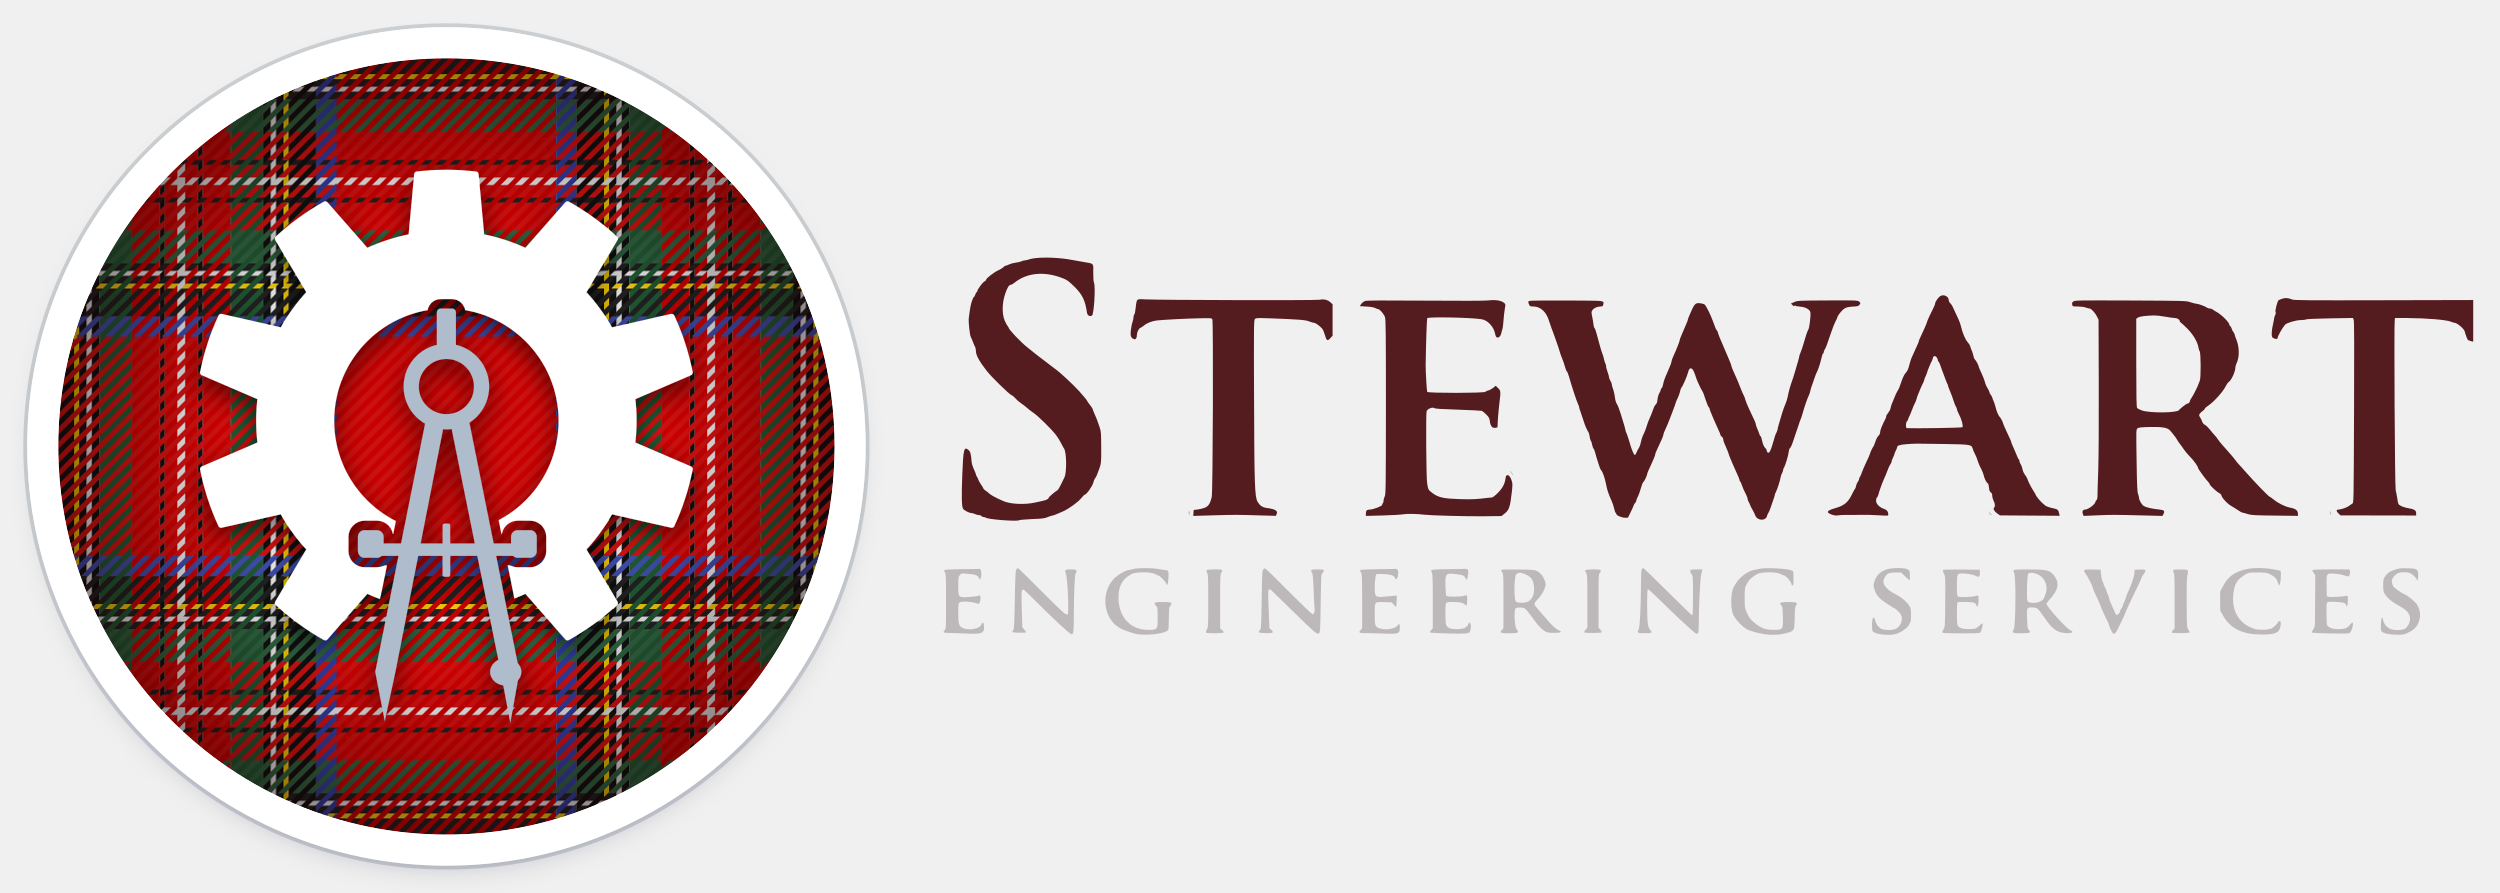
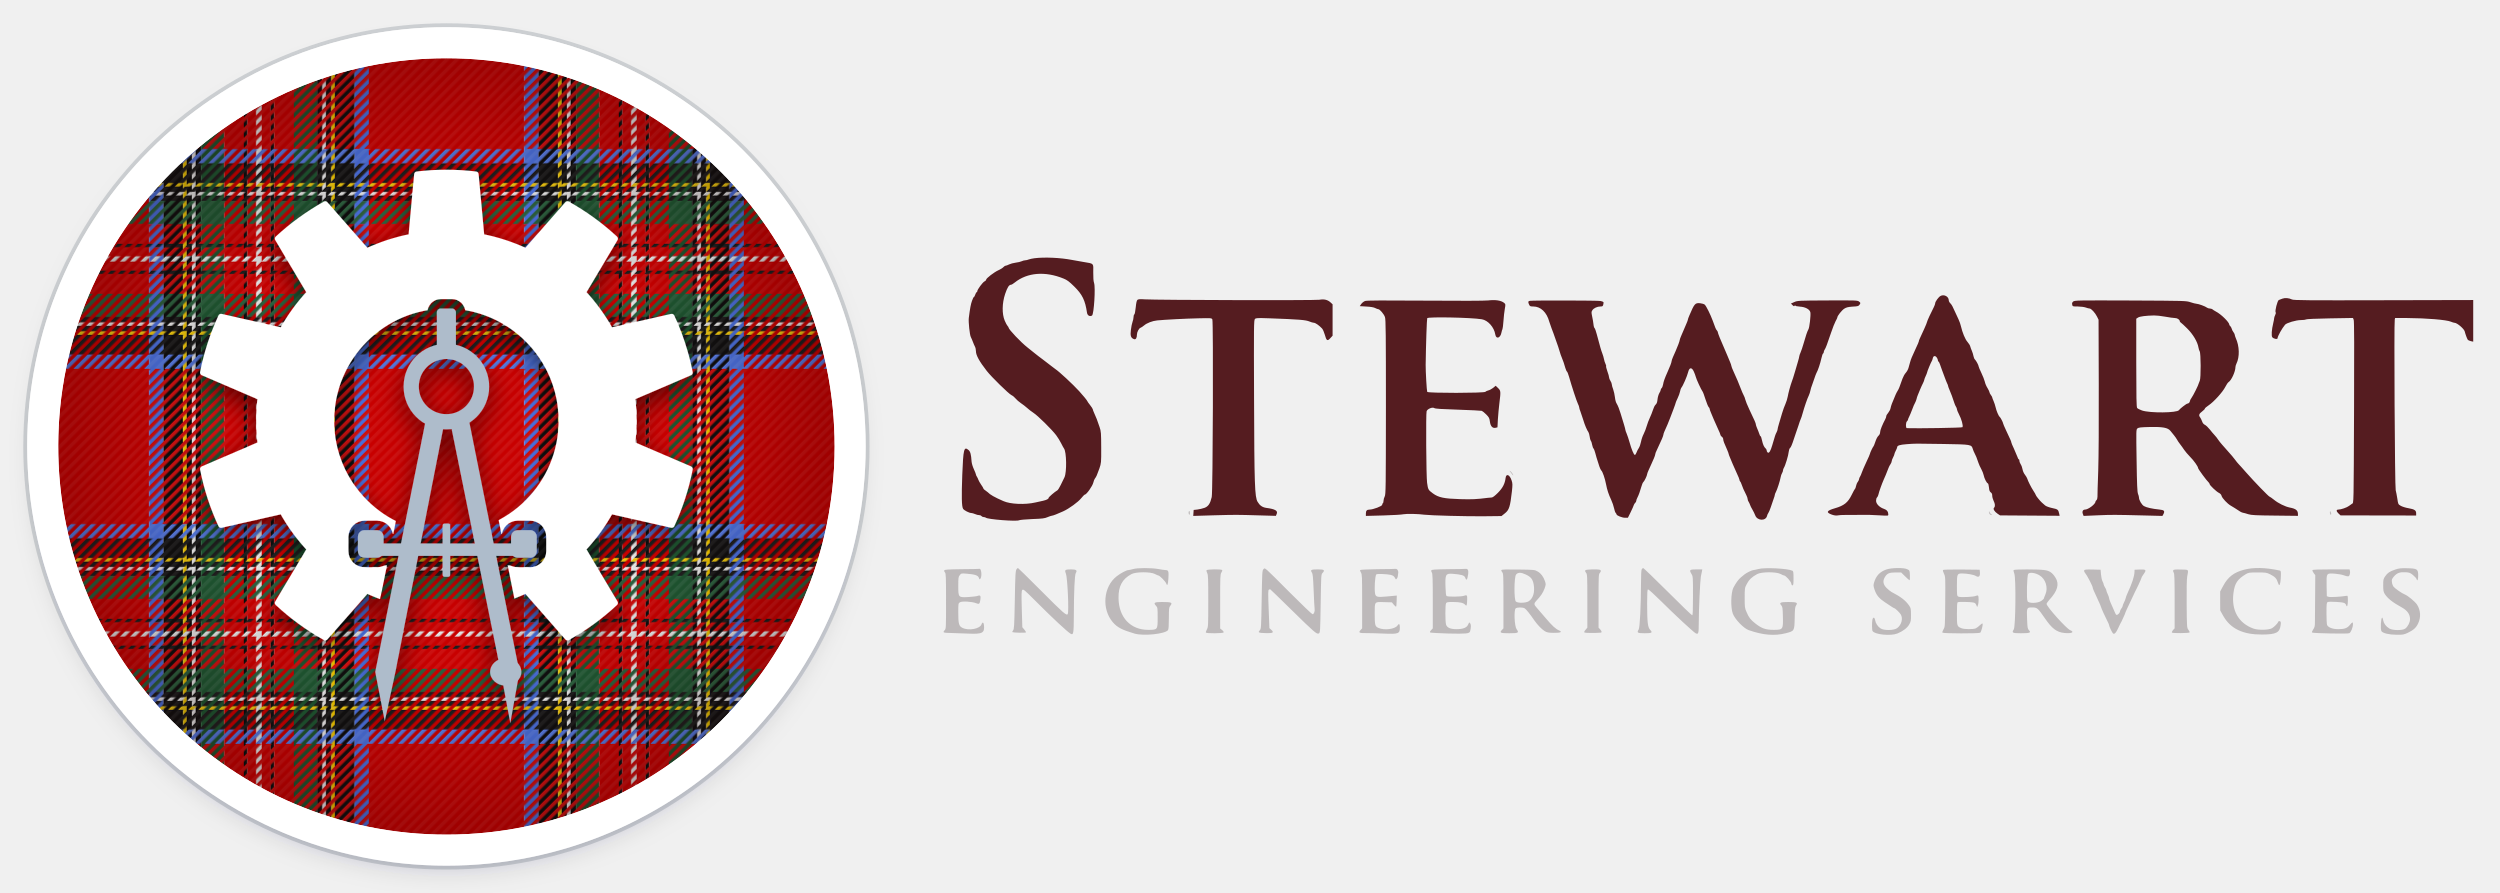
<svg xmlns="http://www.w3.org/2000/svg" viewBox="0 0 1288 460" width="1288" height="460">
  <defs>
-     <pattern id="bd-tt-h" patternUnits="userSpaceOnUse" width="210" height="210" patternTransform="translate(173.4 173.4) scale(1.3)">
+     <pattern id="bd-tt-h" patternUnits="userSpaceOnUse" width="210" height="210" patternTransform="translate(190.0 190.0) scale(0.92)">
      <defs>
        <pattern id="bd-twill" width="4" height="4" patternUnits="userSpaceOnUse" patternTransform="rotate(45)">
          <rect width="2" height="4" fill="#fff" />
        </pattern>
        <mask id="bd-weft">
          <rect width="210" height="210" fill="url(#bd-twill)" />
        </mask>
      </defs>
      <g>
        <rect x="0" width="87" height="210" fill="#C80000" />
-         <rect x="87" width="8" height="210" fill="#2F3C9E" />
+         <rect x="87" width="8" height="210" fill="#4A6FDB" />
        <rect x="95" width="11" height="210" fill="#101010" />
        <rect x="106" width="2" height="210" fill="#E8C000" />
        <rect x="108" width="3" height="210" fill="#101010" />
        <rect x="111" width="2" height="210" fill="#E0E0E0" />
        <rect x="113" width="3" height="210" fill="#101010" />
        <rect x="116" width="13" height="210" fill="#1E5631" />
        <rect x="129" width="11" height="210" fill="#C80000" />
        <rect x="140" width="2" height="210" fill="#101010" />
        <rect x="142" width="5" height="210" fill="#C80000" />
        <rect x="147" width="3" height="210" fill="#E0E0E0" />
        <rect x="150" width="5" height="210" fill="#C80000" />
        <rect x="155" width="2" height="210" fill="#101010" />
        <rect x="157" width="11" height="210" fill="#C80000" />
        <rect x="168" width="13" height="210" fill="#1E5631" />
        <rect x="181" width="3" height="210" fill="#101010" />
        <rect x="184" width="2" height="210" fill="#E0E0E0" />
        <rect x="186" width="3" height="210" fill="#101010" />
        <rect x="189" width="2" height="210" fill="#E8C000" />
        <rect x="191" width="11" height="210" fill="#101010" />
-         <rect x="202" width="8" height="210" fill="#2F3C9E" />
+         <rect x="202" width="8" height="210" fill="#4A6FDB" />
      </g>
      <g mask="url(#bd-weft)" opacity="1">
        <g style="filter:none">
          <rect y="0" height="87" width="210" fill="#C80000" />
-           <rect y="87" height="8" width="210" fill="#2F3C9E" />
+           <rect y="87" height="8" width="210" fill="#4A6FDB" />
          <rect y="95" height="11" width="210" fill="#101010" />
          <rect y="106" height="2" width="210" fill="#E8C000" />
          <rect y="108" height="3" width="210" fill="#101010" />
          <rect y="111" height="2" width="210" fill="#E0E0E0" />
          <rect y="113" height="3" width="210" fill="#101010" />
          <rect y="116" height="13" width="210" fill="#1E5631" />
          <rect y="129" height="11" width="210" fill="#C80000" />
          <rect y="140" height="2" width="210" fill="#101010" />
          <rect y="142" height="5" width="210" fill="#C80000" />
          <rect y="147" height="3" width="210" fill="#E0E0E0" />
          <rect y="150" height="5" width="210" fill="#C80000" />
          <rect y="155" height="2" width="210" fill="#101010" />
          <rect y="157" height="11" width="210" fill="#C80000" />
          <rect y="168" height="13" width="210" fill="#1E5631" />
          <rect y="181" height="3" width="210" fill="#101010" />
          <rect y="184" height="2" width="210" fill="#E0E0E0" />
          <rect y="186" height="3" width="210" fill="#101010" />
          <rect y="189" height="2" width="210" fill="#E8C000" />
          <rect y="191" height="11" width="210" fill="#101010" />
-           <rect y="202" height="8" width="210" fill="#2F3C9E" />
+           <rect y="202" height="8" width="210" fill="#4A6FDB" />
        </g>
      </g>
      <rect width="210" height="210" fill="url(#bd-twill)" opacity=".07" />
    </pattern>
    <radialGradient id="bd-vig-h">
      <stop offset="58%" stop-color="#140000" stop-opacity="0" />
-       <stop offset="100%" stop-color="#140000" stop-opacity=".4" />
+       <stop offset="100%" stop-color="#140000" stop-opacity=".24" />
    </radialGradient>
    <filter id="bd-sh-h" x="-25%" y="-25%" width="150%" height="150%">
      <feGaussianBlur in="SourceAlpha" stdDeviation="7" />
      <feOffset dy="5" result="b" />
      <feFlood flood-color="#000" flood-opacity=".55" />
      <feComposite in2="b" operator="in" />
      <feMerge>
        <feMergeNode />
        <feMergeNode in="SourceGraphic" />
      </feMerge>
    </filter>
    <filter id="bd-out-h" x="-20%" y="-20%" width="140%" height="140%">
      <feGaussianBlur in="SourceAlpha" stdDeviation="8" />
      <feOffset dy="6" result="b" />
      <feFlood flood-color="#0E2338" flood-opacity=".28" />
      <feComposite in2="b" operator="in" />
      <feMerge>
        <feMergeNode />
        <feMergeNode in="SourceGraphic" />
      </feMerge>
    </filter>
  </defs>
  <g filter="url(#bd-out-h)">
    <circle cx="230" cy="230" r="208.0" fill="#fff" />
  </g>
  <circle cx="230" cy="230" r="217" fill="none" stroke="#0E2338" stroke-opacity=".16" stroke-width="2" />
  <circle cx="230" cy="230" r="200" fill="url(#bd-tt-h)" />
  <circle cx="230" cy="230" r="200" fill="url(#bd-vig-h)" />
  <circle cx="230" cy="230" r="208.0" fill="none" stroke="#fff" stroke-width="16" />
  <g filter="url(#bd-sh-h)" transform="translate(101.6 89.4) scale(.98)">
    <defs>
      <mask id="ko-mr" maskUnits="userSpaceOnUse" x="-20" y="-20" width="320" height="340">
        <rect x="-20" y="-20" width="320" height="340" fill="#fff" />
        <g fill="#000" stroke="#000" stroke-width="10" stroke-linejoin="round">
          <rect x="126" y="71" width="10" height="24" rx="2" />
          <circle cx="131" cy="112" r="18.5" fill="none" stroke="#000" stroke-width="8" />
          <path d="M120.5 128H130.5L104.2 262 98.6 288 93.6 262Z" />
          <path d="M132.5 128H142.5L169.4 262 164.6 289 159.6 262Z" />
          <ellipse cx="162.2" cy="262" rx="8.2" ry="7.2" />
          <rect x="88" y="194.5" width="87" height="6.5" rx="1" />
          <rect x="84.5" y="187.5" width="13.5" height="14.5" rx="3.5" />
          <rect x="165" y="187.5" width="13.5" height="14.5" rx="3.5" />
          <rect x="129" y="184" width="4" height="28" rx="1" />
          <path d="M118 150H145L178 300H84Z" />
        </g>
      </mask>
    </defs>
    <path mask="url(#ko-mr)" fill="#FFFFFF" stroke="#FFFFFF" stroke-width="3" stroke-linejoin="round" fill-rule="evenodd" d="M149.46 33.24L146.45 0.42A130.5 130.5 0 0 0 115.55 0.42L112.54 33.24A98.5 98.5 0 0 0 89.06 40.87L89.06 40.87L67.33 16.08A130.5 130.5 0 0 0 42.33 34.25L59.20 62.57A98.5 98.5 0 0 0 44.68 82.55L44.68 82.55L12.54 75.26A130.5 130.5 0 0 0 2.99 104.65L33.28 117.65A98.5 98.5 0 0 0 33.28 142.35L33.28 142.35L2.99 155.35A130.5 130.5 0 0 0 12.54 184.74L44.68 177.45A98.5 98.5 0 0 0 59.20 197.43L59.20 197.43L42.33 225.75A130.5 130.5 0 0 0 67.33 243.92L89.06 219.13A98.5 98.5 0 0 0 112.54 226.76L112.54 226.76L115.55 259.58A130.5 130.5 0 0 0 146.45 259.58L149.46 226.76A98.5 98.5 0 0 0 172.94 219.13L172.94 219.13L194.67 243.92A130.5 130.5 0 0 0 219.67 225.75L202.80 197.43A98.5 98.5 0 0 0 217.32 177.45L217.32 177.45L249.46 184.74A130.5 130.5 0 0 0 259.01 155.35L228.72 142.35A98.5 98.5 0 0 0 228.72 117.65L228.72 117.65L259.01 104.65A130.5 130.5 0 0 0 249.46 75.26L217.32 82.55A98.5 98.5 0 0 0 202.80 62.57L202.80 62.57L219.67 34.25A130.5 130.5 0 0 0 194.67 16.08L172.94 40.87A98.5 98.5 0 0 0 149.46 33.24ZM191.50 130.00A60.5 60.5 0 1 0 70.50 130.00A60.5 60.5 0 1 0 191.50 130.00Z" />
    <g fill="#AEBCCB">
      <rect x="126" y="71" width="10" height="24" rx="2" />
      <circle cx="131" cy="112" r="18.5" fill="none" stroke="#AEBCCB" stroke-width="8" />
      <path d="M120.5 128H130.5L104.2 262 98.6 288 93.6 262Z" />
      <path d="M132.5 128H142.5L169.4 262 164.6 289 159.6 262Z" />
      <ellipse cx="162.2" cy="262" rx="8.2" ry="7.2" />
      <rect x="88" y="194.5" width="87" height="6.5" rx="1" />
      <rect x="84.5" y="187.5" width="13.5" height="14.5" rx="3.5" />
      <rect x="165" y="187.5" width="13.5" height="14.5" rx="3.5" />
      <rect x="129" y="184" width="4" height="28" rx="1" />
    </g>
  </g>
  <g transform="translate(486 132.7) scale(1.4) translate(-297 -74)">
    <g transform="translate(280 0) scale(.25)">
      <g transform="translate(0 1160) scale(.1 -.1)">
        <path fill="#551C20" d="M2020 8630 c-30 -4 -68 -12 -83 -18 -16 -7 -39 -12 -51 -12 -13 0 -36 -6 -52 -14 -16 -8 -56 -17 -89 -21 -33 -4 -77 -16 -97 -26 -20 -10 -43 -19 -51 -19 -8 0 -22 -10 -33 -21 -10 -12 -43 -32 -72 -45 -63 -28 -182 -119 -182 -140 0 -8 -11 -19 -24 -25 -26 -12 -106 -120 -106 -144 0 -8 -4 -15 -9 -15 -5 0 -15 -16 -21 -35 -6 -19 -15 -35 -20 -35 -4 0 -17 -26 -28 -57 -18 -52 -28 -103 -47 -252 -7 -56 13 -249 30 -281 7 -14 21 -45 30 -70 9 -25 23 -57 31 -72 8 -14 14 -44 14 -66 0 -59 49 -149 159 -290 67 -87 324 -338 364 -357 20 -9 47 -32 61 -50 14 -18 49 -48 78 -68 29 -19 70 -51 92 -71 21 -20 63 -52 92 -71 64 -41 271 -245 335 -330 25 -33 58 -87 74 -120 16 -33 35 -67 41 -75 38 -47 43 -351 7 -425 -11 -22 -35 -72 -54 -111 -19 -39 -41 -75 -50 -80 -39 -22 -129 -100 -129 -111 0 -16 -30 -31 -82 -43 -24 -5 -74 -16 -113 -25 -152 -35 -367 -26 -470 20 -129 56 -198 95 -230 130 -5 5 -22 18 -37 28 -16 10 -28 22 -28 27 0 6 -15 32 -34 58 -18 27 -37 59 -41 73 -4 13 -14 33 -21 44 -8 11 -14 25 -14 32 0 7 -14 42 -30 77 -17 36 -32 86 -34 113 -7 107 -18 147 -45 170 -67 57 -77 17 -92 -363 -12 -324 -9 -469 12 -502 14 -23 90 -62 120 -62 11 0 36 -7 57 -16 20 -9 46 -16 58 -15 11 1 27 -5 34 -13 7 -9 22 -16 34 -16 12 0 26 -4 32 -9 27 -25 451 -58 489 -38 11 6 99 14 196 18 147 5 183 10 223 28 27 11 55 21 63 21 15 0 88 28 168 65 86 39 221 137 265 193 23 28 46 52 51 52 26 0 116 126 128 181 5 22 15 48 23 57 19 23 32 54 65 147 27 79 28 83 27 310 -1 213 -2 236 -24 300 -28 87 -56 158 -81 210 -10 22 -19 45 -19 52 0 6 -18 34 -40 62 -22 28 -40 53 -40 57 0 7 -67 90 -120 147 -94 103 -297 291 -350 325 -14 9 -41 30 -62 47 -20 16 -73 57 -117 90 -45 33 -104 78 -130 100 -27 22 -72 58 -100 80 -100 78 -281 269 -281 296 0 4 -6 14 -14 22 -8 8 -27 43 -42 78 -42 100 -40 256 6 394 33 97 57 135 87 135 8 0 33 15 56 34 183 146 445 168 717 57 52 -21 83 -44 156 -116 120 -118 162 -203 189 -387 6 -41 42 -61 74 -41 28 18 53 412 30 479 -9 25 -13 79 -12 157 2 138 14 126 -142 152 -55 9 -134 23 -175 31 -165 32 -401 43 -550 24z M15359 8075 c-30 -16 -79 -84 -79 -109 0 -9 -9 -34 -19 -54 -42 -80 -101 -209 -101 -220 0 -6 -18 -51 -40 -99 -75 -162 -80 -173 -80 -184 0 -6 -18 -50 -41 -97 -64 -139 -75 -164 -88 -212 -7 -25 -18 -63 -24 -85 -6 -22 -24 -54 -40 -72 -16 -17 -37 -55 -48 -85 -41 -119 -55 -154 -71 -178 -9 -14 -23 -41 -31 -60 -55 -128 -66 -159 -73 -194 -3 -21 -20 -53 -35 -71 -16 -18 -29 -40 -29 -50 0 -9 -6 -29 -14 -43 -43 -81 -76 -162 -76 -190 0 -17 -8 -39 -19 -49 -23 -22 -36 -47 -57 -109 -9 -27 -19 -51 -23 -54 -9 -8 -51 -96 -51 -108 0 -6 -24 -62 -54 -124 -29 -62 -59 -131 -66 -153 -7 -22 -19 -49 -26 -60 -8 -11 -14 -27 -14 -36 0 -9 -9 -27 -19 -41 -11 -13 -22 -41 -26 -61 -4 -21 -11 -40 -16 -42 -4 -3 -26 -43 -48 -88 -55 -113 -112 -158 -246 -197 -124 -36 -136 -61 -46 -94 35 -12 63 -16 89 -11 20 3 53 6 72 6 19 0 107 0 195 1 181 3 195 2 358 -7 114 -7 117 -7 117 13 0 41 -21 69 -64 83 -65 22 -116 73 -116 119 0 21 6 43 14 49 8 7 18 27 21 44 8 39 50 156 77 217 19 41 40 91 72 175 6 17 19 41 29 55 9 13 17 32 17 42 0 10 9 35 20 55 11 21 20 43 20 50 0 7 9 30 20 50 11 21 20 43 20 49 0 27 36 39 139 47 138 10 109 10 541 3 418 -7 414 -7 435 -77 6 -19 17 -45 25 -59 16 -28 35 -74 56 -139 8 -25 27 -67 43 -95 15 -28 31 -68 35 -89 9 -47 42 -113 60 -120 8 -3 15 -28 18 -62 4 -43 10 -59 26 -71 16 -11 22 -26 22 -50 0 -19 9 -52 20 -74 23 -45 26 -84 7 -102 -19 -17 5 -57 52 -89 l36 -24 438 -3 439 -3 -7 33 c-13 58 -20 64 -103 81 -46 10 -89 26 -103 38 -13 12 -35 31 -49 43 -30 27 -90 102 -90 113 0 5 -15 31 -33 58 -35 54 -82 147 -92 182 -3 12 -19 37 -34 57 -16 20 -31 54 -35 79 -4 23 -15 56 -26 72 -11 17 -20 40 -20 53 0 12 -4 22 -9 22 -5 0 -15 17 -21 38 -7 20 -30 74 -51 120 -22 45 -39 87 -39 94 0 11 -6 25 -79 180 -23 48 -41 92 -41 97 0 14 -40 90 -50 96 -15 9 -49 89 -60 140 -6 28 -20 69 -30 92 -11 24 -20 48 -20 54 0 6 -9 22 -20 36 -11 14 -20 32 -20 39 0 8 -13 35 -29 62 -17 26 -35 68 -40 94 -6 26 -29 84 -51 130 -22 46 -40 88 -40 95 0 18 -39 89 -55 103 -8 7 -17 28 -21 49 -3 20 -14 54 -23 76 -10 22 -21 52 -25 68 -3 15 -22 44 -40 65 -34 37 -76 139 -97 232 -5 25 -21 70 -35 100 -14 30 -34 73 -44 95 -42 95 -56 121 -77 142 -13 12 -23 32 -23 45 -1 55 -70 91 -121 63z m-55 -907 c9 -12 16 -30 16 -40 0 -10 4 -18 8 -18 4 0 14 -17 21 -37 7 -21 21 -62 32 -90 11 -29 29 -79 41 -110 11 -32 27 -70 34 -85 8 -14 14 -31 14 -38 0 -6 9 -30 19 -53 20 -43 54 -136 73 -197 5 -19 17 -44 24 -55 8 -11 14 -27 14 -37 0 -10 13 -41 28 -70 40 -76 67 -173 54 -195 -6 -9 -671 -20 -819 -14 -19 1 -17 85 2 101 8 7 15 18 15 24 0 6 7 25 16 41 9 17 29 65 45 107 15 43 35 88 43 100 7 13 17 37 21 53 3 17 12 44 19 60 7 17 23 55 35 85 13 30 31 72 42 92 10 20 19 43 19 50 1 7 9 31 20 53 11 22 19 45 20 50 0 14 59 156 69 169 5 6 12 26 16 44 8 38 36 43 59 10z M20390 8035 c-19 -8 -42 -17 -52 -20 -20 -8 -60 -164 -46 -181 5 -7 2 -23 -7 -40 -8 -16 -15 -37 -15 -46 0 -9 -6 -43 -14 -75 -23 -93 -29 -185 -14 -205 18 -24 78 -36 78 -15 0 27 65 145 110 198 23 28 163 69 234 69 34 0 66 4 72 9 5 6 158 13 352 16 l342 6 11 -28 c7 -19 9 -421 5 -1298 -6 -1462 -4 -1394 -30 -1409 -10 -6 -31 -21 -45 -32 -28 -23 -119 -54 -158 -54 -32 0 -30 -26 5 -58 l29 -27 556 -1 557 -1 0 33 c0 43 -24 59 -115 75 -38 6 -88 22 -110 34 -40 23 -40 24 -52 106 -7 46 -18 102 -24 124 -13 42 -26 2465 -14 2512 l5 23 179 0 c284 -2 579 -26 643 -54 21 -9 44 -16 52 -16 39 0 143 -89 152 -130 7 -33 32 -101 43 -118 4 -7 24 -17 45 -22 l36 -8 0 307 0 306 -1319 -3 c-1131 -3 -1323 -1 -1348 11 -44 22 -104 27 -143 12z M3538 8018 c-11 -9 -19 -41 -26 -113 -5 -56 -15 -101 -21 -103 -6 -2 -11 -19 -11 -38 0 -18 -7 -51 -15 -71 -8 -21 -19 -74 -24 -118 -11 -88 -1 -119 47 -136 25 -9 42 18 42 68 0 36 29 91 52 99 10 3 34 19 52 34 41 36 123 68 195 75 111 11 420 27 608 31 186 4 192 4 203 -16 16 -30 8 -2545 -9 -2615 -22 -96 -50 -138 -106 -159 -27 -10 -75 -21 -105 -25 l-55 -6 -3 -44 -3 -44 298 9 c335 9 335 9 673 -1 l245 -7 12 28 c21 47 -22 72 -151 89 -59 8 -98 35 -130 90 -42 71 -48 251 -52 1522 -4 1079 -3 1152 13 1169 16 15 35 16 213 10 440 -16 535 -24 589 -47 24 -10 54 -19 66 -19 22 0 78 -39 120 -84 12 -13 30 -54 40 -90 25 -91 38 -100 81 -53 l34 37 0 231 0 231 -29 27 c-43 40 -96 53 -165 40 -59 -11 -2393 -5 -2571 6 -66 5 -94 3 -107 -7z M8700 8009 c-45 -6 -420 -7 -926 -3 -622 5 -861 3 -885 -5 -19 -6 -44 -26 -57 -44 l-22 -32 97 -6 c63 -3 110 -11 130 -22 18 -9 38 -17 46 -17 22 0 83 -72 98 -116 12 -32 14 -261 14 -1324 -1 -1195 -2 -1287 -18 -1317 -9 -18 -17 -45 -17 -62 0 -16 -4 -33 -10 -36 -5 -3 -10 -14 -10 -24 0 -20 -134 -71 -187 -71 -38 0 -53 -16 -53 -58 l0 -35 258 7 c141 4 276 12 298 18 39 9 223 5 304 -7 78 -11 632 -26 875 -23 l261 3 50 40 c63 50 78 96 104 327 10 95 10 113 -5 158 -28 84 -79 106 -88 38 -10 -86 -43 -150 -114 -221 -45 -45 -75 -68 -92 -69 -14 0 -37 -3 -51 -4 -171 -22 -237 -25 -410 -20 -240 7 -321 24 -404 85 -68 50 -71 56 -85 156 -13 91 -19 1016 -7 1053 11 34 85 65 112 47 16 -11 102 -16 352 -24 181 -6 338 -14 348 -17 11 -4 40 -28 66 -54 40 -41 47 -53 53 -102 9 -70 38 -103 83 -94 l29 7 6 117 c4 64 14 171 22 237 22 175 21 185 -19 224 l-35 34 -39 -32 c-22 -17 -54 -34 -71 -37 -17 -4 -36 -13 -42 -20 -16 -20 -843 -21 -856 -1 -7 11 -24 305 -23 397 4 302 17 678 23 688 15 22 640 10 803 -16 91 -15 182 -117 199 -224 12 -75 76 -54 91 30 4 20 10 42 14 47 4 6 11 60 15 120 4 61 13 141 20 179 12 67 12 70 -9 88 -44 37 -128 50 -236 37z M9313 8003 c-26 -5 -28 -18 -10 -56 11 -24 18 -27 61 -27 109 0 198 -84 236 -225 5 -16 20 -59 33 -95 25 -64 32 -85 67 -185 9 -27 22 -66 30 -85 7 -19 18 -55 25 -80 7 -25 19 -61 28 -80 21 -50 37 -97 53 -155 8 -27 19 -51 24 -53 5 -2 19 -36 30 -75 42 -148 113 -363 131 -399 10 -20 19 -44 19 -53 0 -9 8 -37 19 -63 10 -26 28 -81 41 -122 22 -75 55 -152 76 -180 6 -8 14 -37 18 -64 3 -27 11 -55 17 -63 7 -7 16 -34 20 -60 5 -26 14 -50 20 -53 5 -4 16 -31 24 -61 13 -50 20 -76 62 -204 9 -27 22 -54 29 -60 18 -14 53 -116 69 -200 16 -86 38 -150 77 -234 16 -35 35 -89 41 -120 6 -31 17 -62 24 -69 7 -7 13 -17 13 -22 0 -17 82 -50 124 -50 l43 0 41 83 c22 45 43 92 46 104 4 11 13 27 21 33 8 7 15 20 15 29 0 9 7 30 16 46 20 39 41 97 60 165 8 30 21 60 28 65 15 11 56 97 56 116 0 6 9 33 21 58 12 25 29 64 39 86 10 22 27 61 39 88 11 26 21 54 21 63 0 8 8 32 19 52 17 35 26 54 80 175 11 26 21 54 21 62 0 13 13 44 61 150 10 22 27 65 38 95 11 30 34 90 51 134 16 43 30 82 30 87 0 5 13 36 29 69 16 33 32 78 36 100 4 22 12 46 18 53 22 23 87 173 101 232 17 70 53 74 83 8 12 -27 25 -61 29 -78 8 -35 81 -193 99 -215 7 -8 27 -61 44 -117 18 -56 39 -107 47 -114 8 -6 14 -18 14 -25 0 -7 9 -33 19 -56 10 -24 29 -68 41 -98 13 -30 40 -92 61 -137 22 -46 39 -88 39 -95 0 -7 9 -19 20 -26 11 -7 20 -23 20 -36 0 -22 15 -61 61 -163 10 -24 19 -47 19 -53 0 -5 9 -29 19 -52 10 -24 29 -68 41 -98 13 -30 40 -92 61 -137 22 -46 39 -89 39 -97 0 -8 4 -17 9 -21 5 -3 15 -22 21 -43 11 -36 36 -92 72 -163 10 -20 18 -45 18 -56 0 -10 6 -27 14 -38 7 -11 17 -31 21 -45 4 -14 20 -45 35 -70 15 -25 33 -63 41 -84 29 -81 154 -88 174 -9 3 15 12 35 19 43 7 8 23 47 36 85 12 39 31 93 41 120 11 28 19 56 19 64 0 7 7 25 15 39 19 34 61 165 70 217 4 22 13 50 21 62 8 12 14 30 14 40 0 10 6 27 13 38 20 30 67 184 71 235 3 24 10 49 18 55 14 11 30 47 60 140 11 33 23 69 27 80 5 11 21 58 36 105 14 46 31 93 36 103 6 10 18 48 28 85 25 90 69 219 91 262 9 19 20 53 24 75 4 22 14 54 21 70 7 17 23 62 35 100 13 39 27 77 32 85 23 40 55 136 74 220 8 36 19 67 24 68 6 2 10 11 10 21 0 9 6 26 14 37 15 22 34 71 96 255 21 63 50 136 64 162 14 25 26 50 26 56 0 22 64 104 101 128 31 20 54 26 124 31 78 4 88 7 103 30 15 23 15 25 -8 44 -23 18 -42 19 -464 17 -429 -2 -442 -3 -490 -24 l-49 -22 23 -23 c18 -18 24 -20 31 -9 5 8 9 9 9 3 0 -7 26 -13 68 -16 82 -5 146 -40 155 -85 8 -41 -13 -224 -29 -250 -15 -24 -40 -98 -74 -218 -12 -44 -31 -98 -41 -121 -10 -23 -19 -47 -19 -55 0 -8 -9 -45 -21 -84 -11 -38 -30 -101 -41 -140 -25 -84 -37 -123 -48 -150 -21 -57 -51 -167 -60 -220 -6 -33 -21 -82 -34 -110 -13 -27 -35 -88 -49 -135 -14 -47 -35 -116 -46 -155 -12 -38 -21 -77 -21 -85 0 -8 -7 -28 -16 -45 -16 -29 -21 -47 -62 -187 -25 -87 -48 -124 -68 -107 -8 6 -14 19 -14 29 0 10 -7 23 -16 31 -23 19 -40 58 -54 122 -6 31 -15 57 -20 57 -5 0 -14 17 -20 38 -7 20 -20 56 -31 79 -10 24 -19 49 -19 58 0 16 -17 55 -96 220 -29 61 -55 126 -59 145 -4 19 -15 49 -25 65 -9 17 -27 57 -39 90 -31 82 -67 167 -107 253 -19 40 -34 79 -34 87 0 8 -9 34 -19 57 -10 24 -29 68 -41 98 -13 30 -34 80 -47 110 -48 106 -93 219 -93 233 0 6 -6 18 -14 26 -14 15 -23 37 -60 141 -33 90 -95 216 -118 237 -10 9 -40 18 -68 21 -73 7 -84 -5 -159 -182 -12 -27 -21 -53 -21 -59 0 -6 -8 -29 -18 -51 -11 -23 -29 -66 -41 -96 -13 -30 -32 -74 -42 -98 -10 -23 -19 -48 -19 -55 0 -13 -31 -98 -60 -162 -10 -22 -27 -61 -39 -88 -11 -26 -21 -54 -21 -63 0 -15 -26 -86 -60 -159 -40 -89 -59 -142 -65 -182 -4 -23 -13 -47 -21 -54 -8 -6 -14 -18 -14 -27 0 -8 -9 -30 -21 -48 -11 -19 -23 -60 -26 -91 -4 -43 -12 -64 -29 -79 -13 -12 -30 -48 -39 -79 -10 -31 -30 -82 -45 -113 -15 -32 -36 -86 -46 -122 -10 -36 -30 -88 -45 -117 -15 -28 -33 -80 -39 -114 -7 -35 -21 -76 -32 -92 -12 -17 -27 -46 -34 -66 -7 -20 -18 -36 -25 -36 -15 0 -49 82 -79 190 -12 44 -31 99 -41 123 -10 23 -19 48 -19 55 0 6 -9 41 -20 77 -11 36 -34 111 -51 167 -16 56 -41 117 -53 136 -15 22 -25 56 -30 101 -4 37 -16 89 -26 117 -11 27 -20 60 -20 72 0 12 -9 36 -20 52 -11 17 -20 39 -20 51 0 12 -11 52 -25 89 -13 37 -22 72 -19 76 3 5 -2 21 -10 37 -8 15 -17 46 -21 67 -4 22 -15 60 -25 85 -17 43 -32 96 -81 280 -12 47 -27 88 -33 92 -5 3 -11 19 -13 35 -6 51 -13 97 -25 150 -9 45 -9 56 6 78 21 32 72 55 120 55 30 0 35 4 41 31 8 37 7 38 -42 50 -37 8 -996 10 -1040 2z M17312 7993 c-15 -13 -20 -25 -15 -45 5 -28 7 -28 82 -28 42 -1 94 -7 116 -15 22 -8 48 -15 58 -15 24 0 82 -63 110 -120 l22 -45 3 -945 c2 -598 -1 -1070 -8 -1285 -7 -187 -12 -356 -11 -377 0 -20 -6 -41 -14 -48 -8 -7 -15 -17 -15 -22 0 -37 -107 -118 -156 -118 -29 0 -43 -28 -31 -61 l12 -32 205 9 c216 9 244 9 680 -2 l275 -7 14 25 c25 48 13 62 -59 69 -103 10 -192 30 -227 51 -33 19 -73 89 -73 125 0 11 -6 36 -14 54 -11 26 -16 136 -21 491 -7 447 -7 456 12 473 17 14 48 18 184 21 189 4 264 -10 302 -57 12 -15 36 -43 52 -64 17 -20 36 -49 44 -63 7 -15 28 -45 45 -67 17 -22 45 -60 61 -85 17 -25 55 -70 85 -100 58 -58 120 -146 120 -168 0 -14 130 -191 156 -212 7 -7 14 -18 14 -24 0 -17 99 -111 137 -130 21 -10 35 -26 39 -44 8 -33 86 -116 134 -143 19 -11 47 -27 61 -37 79 -53 96 -63 119 -68 14 -2 50 -12 80 -22 46 -14 111 -17 393 -20 l337 -4 0 25 c0 56 -30 80 -119 97 -68 13 -171 63 -235 116 -30 24 -59 44 -63 44 -12 0 -226 221 -343 354 -52 59 -104 118 -116 129 -12 12 -34 40 -50 62 -16 21 -36 46 -44 55 -8 9 -37 42 -65 74 -27 32 -65 75 -84 95 -18 20 -43 52 -56 71 -12 19 -35 49 -51 65 -16 17 -48 54 -71 84 -24 30 -56 61 -73 69 -19 9 -33 27 -41 51 -7 20 -20 46 -29 59 -24 30 -16 54 31 88 21 16 39 34 39 41 0 6 24 27 54 47 76 50 209 197 246 271 16 33 39 66 50 73 41 25 100 155 100 220 0 11 6 33 14 49 50 101 46 258 -10 380 -7 17 -14 38 -14 46 0 8 -9 25 -19 39 -11 13 -23 36 -26 51 -4 14 -13 31 -21 38 -8 6 -14 15 -14 20 0 37 -124 158 -200 196 -19 10 -41 24 -48 31 -7 6 -25 12 -39 12 -15 0 -34 6 -42 13 -21 18 -127 57 -154 57 -12 0 -51 10 -87 22 -65 22 -71 22 -886 26 -780 3 -821 2 -842 -15z m1353 -223 c60 -11 125 -20 144 -20 35 0 71 -23 71 -46 0 -7 8 -17 17 -22 9 -5 51 -44 93 -86 85 -84 152 -197 165 -277 4 -24 12 -50 18 -58 19 -22 20 -398 2 -434 -8 -17 -15 -34 -15 -38 0 -16 -83 -184 -107 -215 -12 -17 -23 -37 -23 -45 0 -19 -20 -39 -38 -39 -13 0 -110 -75 -124 -96 -27 -41 -426 -45 -543 -5 -32 11 -65 28 -72 37 -10 14 -13 154 -13 666 l0 648 26 17 c26 17 111 28 235 31 30 1 104 -7 164 -18z" />
        <path fill="#BDB9BA" d="M9028 5482 c9 -10 22 -27 29 -38 6 -10 12 -14 12 -8 1 15 -38 64 -50 64 -5 0 -1 -8 9 -18z M4290 4886 c0 -14 5 -28 10 -31 6 -4 10 7 10 24 0 17 -4 31 -10 31 -5 0 -10 -11 -10 -24z M16071 4895 c-1 -25 17 -45 39 -45 12 1 11 3 -3 11 -10 6 -22 20 -27 32 -8 21 -9 21 -9 2z M21090 4888 c0 -15 5 -30 10 -33 13 -8 13 25 0 45 -8 12 -10 9 -10 -12z M1761 4057 c-19 -24 -22 -64 -29 -479 -7 -369 -10 -409 -26 -427 -9 -10 -13 -22 -8 -25 14 -8 189 -12 197 -4 4 4 -6 23 -22 41 l-30 35 -8 267 c-6 234 -5 269 8 283 14 14 32 -1 180 -149 264 -265 488 -474 534 -498 38 -20 43 9 44 261 1 358 12 609 29 634 25 40 8 54 -67 54 -92 0 -101 -7 -79 -61 24 -59 47 -567 27 -597 -17 -27 -66 16 -395 347 -182 182 -333 331 -337 331 -3 0 -12 -6 -18 -13z M3470 4054 c-25 -7 -54 -14 -64 -14 -30 0 -115 -45 -176 -93 -195 -153 -222 -481 -55 -675 67 -77 136 -113 320 -167 132 -39 451 -5 492 51 9 13 13 62 13 175 0 141 2 159 20 182 39 49 23 57 -123 57 -111 0 -128 -11 -86 -56 23 -25 24 -32 24 -171 0 -183 0 -183 -141 -183 -258 0 -431 184 -435 465 -3 177 54 283 191 356 65 35 283 35 345 1 22 -12 45 -22 51 -22 18 0 103 -86 114 -115 17 -46 27 -26 33 72 7 106 1 123 -42 123 -14 0 -61 7 -104 15 -101 19 -315 19 -377 -1z M5392 4052 c-18 -18 -19 -43 -26 -448 -7 -417 -8 -430 -28 -451 -30 -32 -19 -38 88 -41 107 -4 127 8 80 50 l-26 23 -11 279 c-9 231 -9 280 3 287 7 5 16 8 20 6 3 -1 148 -141 321 -311 322 -316 362 -351 391 -340 24 9 24 14 31 459 6 388 7 411 25 430 42 45 28 55 -69 55 -98 0 -112 -7 -86 -47 14 -21 18 -67 26 -260 5 -130 11 -250 14 -267 8 -39 -9 -86 -30 -86 -9 0 -161 145 -338 323 -389 390 -360 364 -385 339z M10960 4051 c-6 -11 -10 -93 -10 -193 -1 -353 -17 -667 -35 -694 -30 -46 -16 -54 89 -54 107 0 121 8 81 50 -36 37 -44 109 -45 383 0 160 3 209 13 213 7 2 87 -70 182 -164 210 -209 483 -462 519 -482 40 -21 46 -5 46 145 0 195 20 633 31 690 6 28 13 62 16 78 l5 27 -86 0 c-101 0 -109 -7 -74 -66 23 -38 23 -45 23 -324 0 -220 -3 -285 -12 -285 -7 0 -170 156 -361 348 -192 191 -354 347 -360 347 -6 0 -16 -9 -22 -19z M12675 4055 c-27 -8 -59 -14 -70 -15 -21 0 -103 -40 -133 -65 -9 -7 -32 -26 -50 -41 -36 -29 -72 -78 -112 -153 -37 -71 -43 -296 -8 -384 32 -83 159 -215 233 -241 210 -74 381 -88 545 -46 129 34 128 31 132 223 2 134 6 166 20 186 30 42 10 51 -114 51 -119 0 -139 -10 -102 -51 16 -18 20 -41 22 -151 6 -204 3 -208 -136 -208 -117 0 -176 21 -268 93 -72 57 -94 84 -130 168 -27 60 -28 73 -28 209 0 143 0 146 31 205 32 63 78 106 153 146 65 35 283 35 345 1 22 -12 45 -22 52 -22 22 0 102 -89 105 -118 2 -16 9 -27 18 -27 12 0 15 18 15 104 0 82 -3 105 -15 111 -68 34 -411 51 -505 25z M14560 4048 c-96 -34 -151 -93 -180 -194 -11 -37 -10 -50 8 -103 28 -82 66 -128 154 -186 40 -26 85 -56 100 -66 15 -11 31 -19 35 -19 13 -1 78 -63 96 -92 37 -60 12 -155 -53 -203 -48 -35 -196 -37 -245 -3 -41 28 -71 73 -79 121 -8 45 -31 49 -40 6 -8 -43 -7 -151 2 -166 34 -54 269 -76 368 -36 80 34 142 80 171 131 25 43 28 56 27 144 0 88 -3 100 -27 135 -54 77 -121 129 -259 200 -15 8 -48 35 -73 59 -52 53 -60 104 -25 161 33 55 64 68 157 68 l82 0 58 -57 c32 -32 62 -58 66 -58 4 0 7 33 5 73 -3 71 -3 72 -38 89 -50 26 -233 23 -310 -4z M19830 4046 c-151 -39 -239 -106 -309 -236 l-46 -85 0 -140 1 -140 44 -79 c108 -190 290 -277 574 -275 204 1 257 28 271 136 6 45 4 54 -11 60 -11 4 -19 2 -22 -6 -8 -24 -65 -82 -96 -98 -52 -27 -199 -29 -269 -5 -222 79 -330 270 -296 526 19 142 57 200 184 277 37 22 50 24 171 24 123 0 134 -2 186 -28 69 -35 95 -62 111 -116 6 -23 17 -42 22 -42 12 0 23 66 24 148 1 57 -1 63 -21 67 -207 44 -379 48 -518 12z M22050 4047 c-83 -29 -111 -48 -146 -99 -27 -38 -29 -49 -29 -132 0 -76 4 -97 22 -126 41 -66 115 -125 252 -200 82 -46 121 -101 121 -172 0 -49 -32 -111 -71 -140 -39 -29 -186 -28 -234 2 -50 31 -82 74 -90 120 -4 22 -10 40 -15 40 -19 0 -28 -171 -11 -199 19 -30 112 -53 221 -53 98 -1 109 1 172 31 79 38 118 73 147 135 44 89 37 198 -17 279 -29 43 -135 131 -177 147 -42 16 -148 89 -169 117 -10 14 -21 44 -23 67 -4 36 0 46 31 83 44 51 88 66 171 61 55 -3 69 -9 108 -41 25 -21 49 -46 52 -57 13 -41 25 -18 25 50 0 95 -14 104 -165 107 -92 2 -120 -1 -175 -20z M952 4053 c-210 -3 -254 -6 -258 -18 -3 -8 1 -22 10 -30 14 -15 16 -64 16 -423 0 -403 0 -406 -22 -429 -30 -33 -19 -37 90 -39 53 -1 167 -5 253 -9 216 -10 249 7 237 125 -4 43 -23 49 -36 11 -24 -67 -191 -98 -282 -51 -51 26 -60 59 -60 227 0 130 0 133 25 149 30 19 176 11 238 -14 46 -18 53 -12 63 56 8 53 -3 67 -41 52 -15 -6 -76 -13 -135 -17 -149 -8 -150 -7 -150 166 0 117 2 131 22 156 21 27 23 28 99 22 125 -10 169 -25 182 -60 9 -28 11 -29 24 -12 25 35 12 155 -16 143 -4 -2 -120 -4 -259 -5z M7075 4053 c-137 -2 -253 -7 -258 -12 -5 -5 -1 -21 10 -37 17 -26 18 -56 18 -425 l0 -397 -25 -27 c-34 -37 -16 -45 95 -43 50 0 162 -3 250 -7 213 -9 235 -2 235 87 0 56 -12 67 -34 33 -36 -55 -195 -76 -282 -36 -50 23 -54 39 -54 222 0 167 -4 162 139 157 l114 -3 28 -35 c16 -18 31 -31 34 -28 4 3 7 41 8 84 l2 79 -30 -3 c-16 -1 -76 -7 -132 -12 -121 -12 -147 -5 -157 40 -14 71 -2 267 18 287 10 10 156 5 208 -7 38 -10 52 -19 65 -43 15 -29 16 -30 29 -12 8 10 14 26 14 36 0 9 3 30 6 46 6 31 -16 65 -39 61 -7 -2 -124 -4 -262 -5z M8112 4053 c-204 -3 -244 -6 -249 -18 -3 -9 1 -23 8 -32 11 -13 14 -94 14 -419 l0 -402 -25 -27 c-18 -20 -21 -28 -12 -34 7 -4 127 -11 266 -15 262 -6 310 -2 320 32 15 55 16 98 2 117 -14 19 -15 19 -30 -16 -19 -46 -75 -69 -169 -69 -94 0 -144 22 -157 69 -13 47 -13 287 0 312 9 17 22 19 104 19 101 0 152 -12 178 -41 21 -25 27 -11 29 74 2 69 -2 74 -45 59 -44 -16 -244 -18 -259 -3 -8 7 -13 58 -15 132 -6 187 2 201 106 194 129 -10 172 -23 184 -56 18 -52 31 -37 44 54 7 51 -6 79 -35 75 -9 -2 -125 -4 -259 -5z M4554 4037 c-2 -7 2 -27 11 -43 13 -24 15 -87 15 -409 0 -363 -1 -382 -20 -418 -11 -21 -18 -42 -15 -47 9 -15 252 -13 261 2 4 6 -5 21 -22 35 l-29 23 0 398 c0 366 1 400 18 425 10 15 15 32 12 37 -10 16 -225 13 -231 -3z M8895 4040 c-4 -6 1 -20 12 -32 17 -19 18 -45 18 -423 l0 -403 -24 -25 c-37 -40 -21 -47 110 -47 135 0 147 7 108 59 -32 43 -43 286 -13 308 22 16 102 17 131 0 20 -11 79 -84 146 -182 41 -60 107 -128 150 -154 33 -20 53 -24 134 -25 102 -1 131 12 76 36 -51 22 -99 66 -199 184 -54 64 -114 133 -131 152 -40 43 -41 62 -5 99 62 64 101 121 122 181 21 60 21 65 6 109 -23 67 -60 116 -109 143 -40 24 -51 25 -283 28 -178 3 -243 1 -249 -8z m358 -65 c77 -36 102 -68 117 -146 20 -113 -8 -208 -75 -249 -43 -26 -159 -29 -187 -3 -29 26 -27 359 3 397 27 34 72 34 142 1z M10132 4038 c-8 -8 -6 -17 8 -36 19 -24 20 -43 20 -418 l0 -392 -27 -32 c-21 -25 -23 -34 -13 -40 11 -7 175 -8 238 -1 19 2 14 22 -10 49 l-23 24 0 393 c0 360 1 395 18 412 21 24 22 39 1 47 -29 11 -199 7 -212 -6z M15395 4040 c-4 -6 3 -30 15 -55 21 -43 21 -53 18 -412 -3 -364 -3 -368 -26 -407 -13 -21 -19 -42 -15 -47 15 -14 538 -15 556 -1 16 14 42 113 35 134 -2 6 -20 -4 -39 -23 -18 -19 -47 -40 -62 -47 -38 -16 -170 -15 -210 2 -66 27 -67 31 -67 211 0 117 3 166 12 171 14 9 175 6 227 -3 25 -4 36 -13 46 -37 l13 -31 11 28 c14 35 14 134 1 142 -5 3 -18 1 -29 -4 -30 -17 -233 -26 -259 -12 -21 11 -22 18 -22 161 0 173 3 180 78 180 69 0 174 -19 199 -36 46 -29 69 -6 61 62 l-3 29 -267 3 c-177 1 -269 -1 -273 -8z M16435 4040 c-4 -6 1 -30 10 -53 26 -68 19 -780 -8 -821 -33 -49 -20 -56 105 -56 133 0 153 8 119 44 -21 22 -23 36 -28 165 -7 165 -4 171 68 171 81 0 88 -6 192 -157 107 -156 175 -207 289 -219 107 -11 155 12 86 41 -57 23 -348 348 -348 387 0 8 18 34 40 59 123 133 151 234 90 329 -46 72 -86 100 -162 110 -88 13 -445 13 -453 0z m380 -77 c92 -54 132 -186 86 -285 -11 -26 -21 -51 -21 -56 0 -5 -17 -21 -38 -36 -52 -36 -184 -39 -202 -5 -18 33 -9 381 10 404 22 26 102 16 165 -22z M17474 4035 c-4 -9 2 -26 13 -38 27 -30 113 -196 113 -218 0 -12 12 -39 76 -177 24 -51 44 -97 44 -102 0 -11 69 -164 100 -222 11 -20 20 -42 20 -49 0 -17 48 -117 59 -123 21 -13 43 10 72 73 16 36 34 73 39 81 6 8 15 26 21 40 6 14 20 43 30 66 11 23 19 44 19 48 0 3 27 64 61 134 33 70 70 147 81 172 12 25 25 52 30 60 4 8 15 31 24 50 8 19 22 49 30 67 8 17 14 34 14 37 0 3 14 26 32 51 41 58 32 67 -63 63 l-74 -3 -1 -30 c-2 -70 -35 -170 -109 -330 -8 -16 -17 -43 -21 -60 -4 -16 -15 -46 -26 -65 -10 -19 -18 -41 -18 -48 0 -8 -9 -25 -20 -39 -11 -14 -20 -33 -20 -43 0 -19 -30 -50 -49 -50 -6 0 -16 12 -22 28 -6 15 -19 45 -29 67 -10 22 -27 61 -39 88 -11 26 -21 55 -21 65 -1 9 -9 35 -20 57 -11 22 -20 47 -20 55 0 8 -9 29 -20 45 -11 17 -20 37 -20 45 0 8 -7 29 -17 45 -9 17 -19 62 -22 100 l-6 70 -118 3 c-100 2 -118 0 -123 -13z M18784 4035 c-4 -8 0 -23 7 -32 11 -13 14 -94 14 -419 l0 -402 -24 -25 c-12 -14 -20 -31 -16 -37 7 -12 248 -10 260 2 4 3 -4 21 -17 38 -23 32 -23 33 -26 378 -2 224 1 368 8 407 20 110 29 100 -93 103 -89 2 -108 0 -113 -13z M20834 4039 c-3 -6 4 -25 17 -42 l24 -32 -2 -310 c-1 -170 -2 -342 -3 -381 0 -60 -4 -77 -26 -109 -17 -26 -22 -40 -14 -45 18 -11 516 -21 544 -10 25 9 56 84 56 137 0 32 -10 29 -44 -13 -38 -48 -80 -64 -171 -64 -82 0 -145 23 -165 59 -6 11 -10 87 -10 175 0 139 2 156 18 165 11 6 63 6 131 2 115 -8 129 -13 144 -55 11 -28 22 13 22 77 0 67 -2 72 -20 68 -79 -14 -240 -23 -263 -15 l-27 9 -3 152 c-3 191 -5 188 119 180 49 -4 107 -14 131 -23 66 -24 80 -23 90 9 6 15 7 39 4 52 l-6 25 -270 0 c-184 0 -271 -3 -276 -11z" />
      </g>
    </g>
  </g>
</svg>
